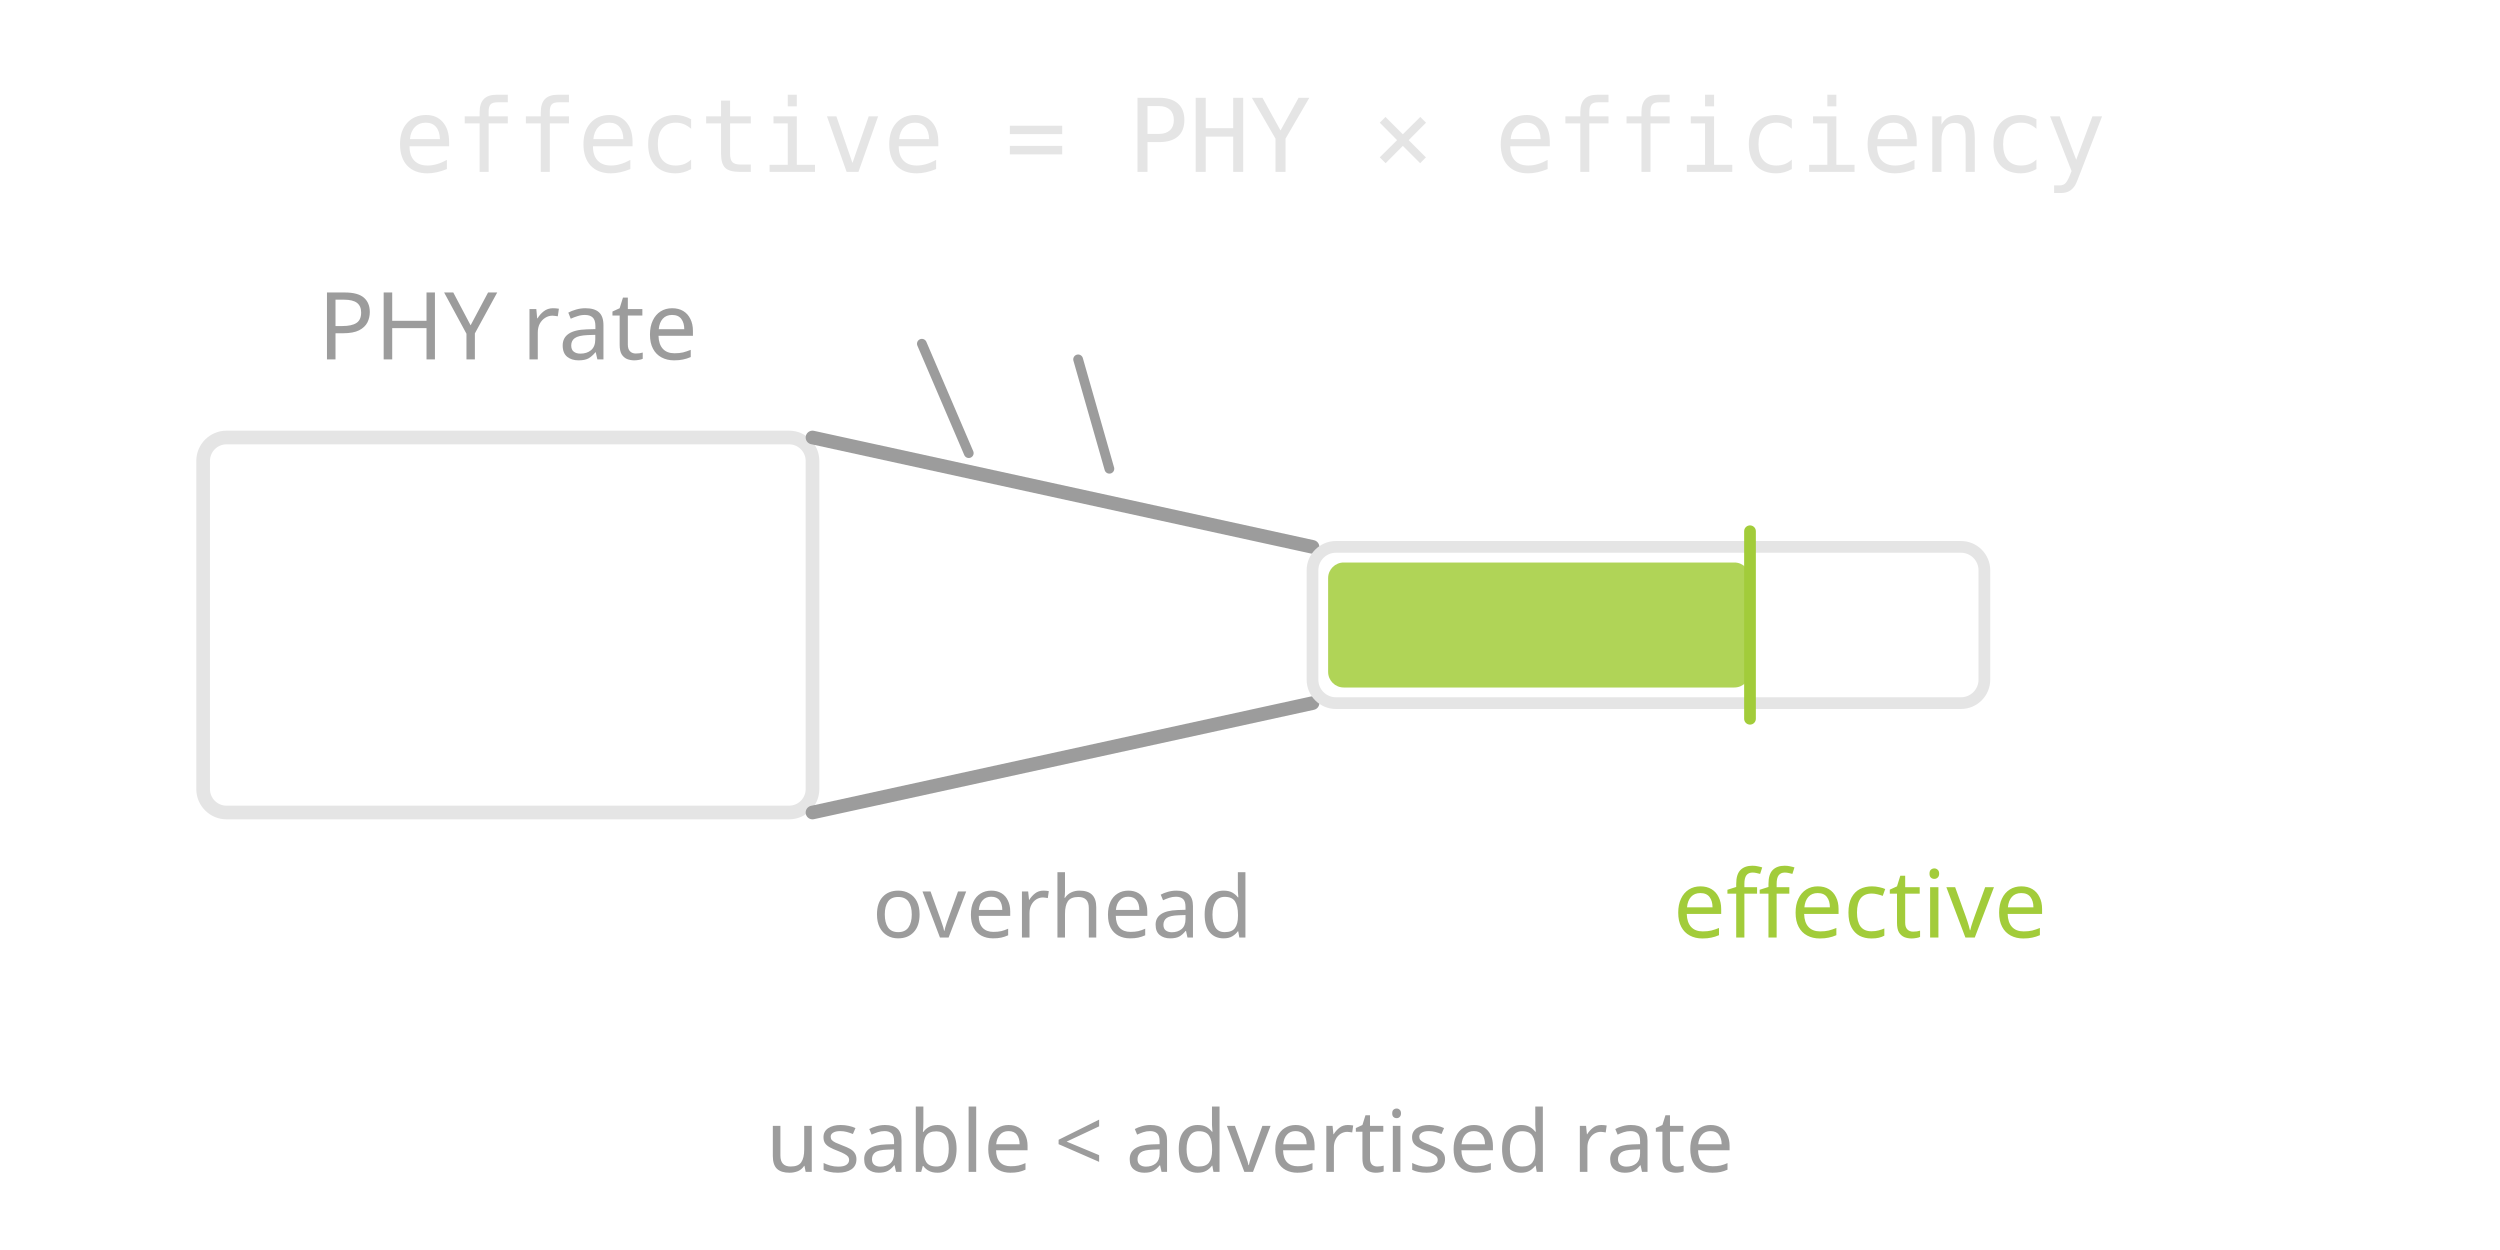
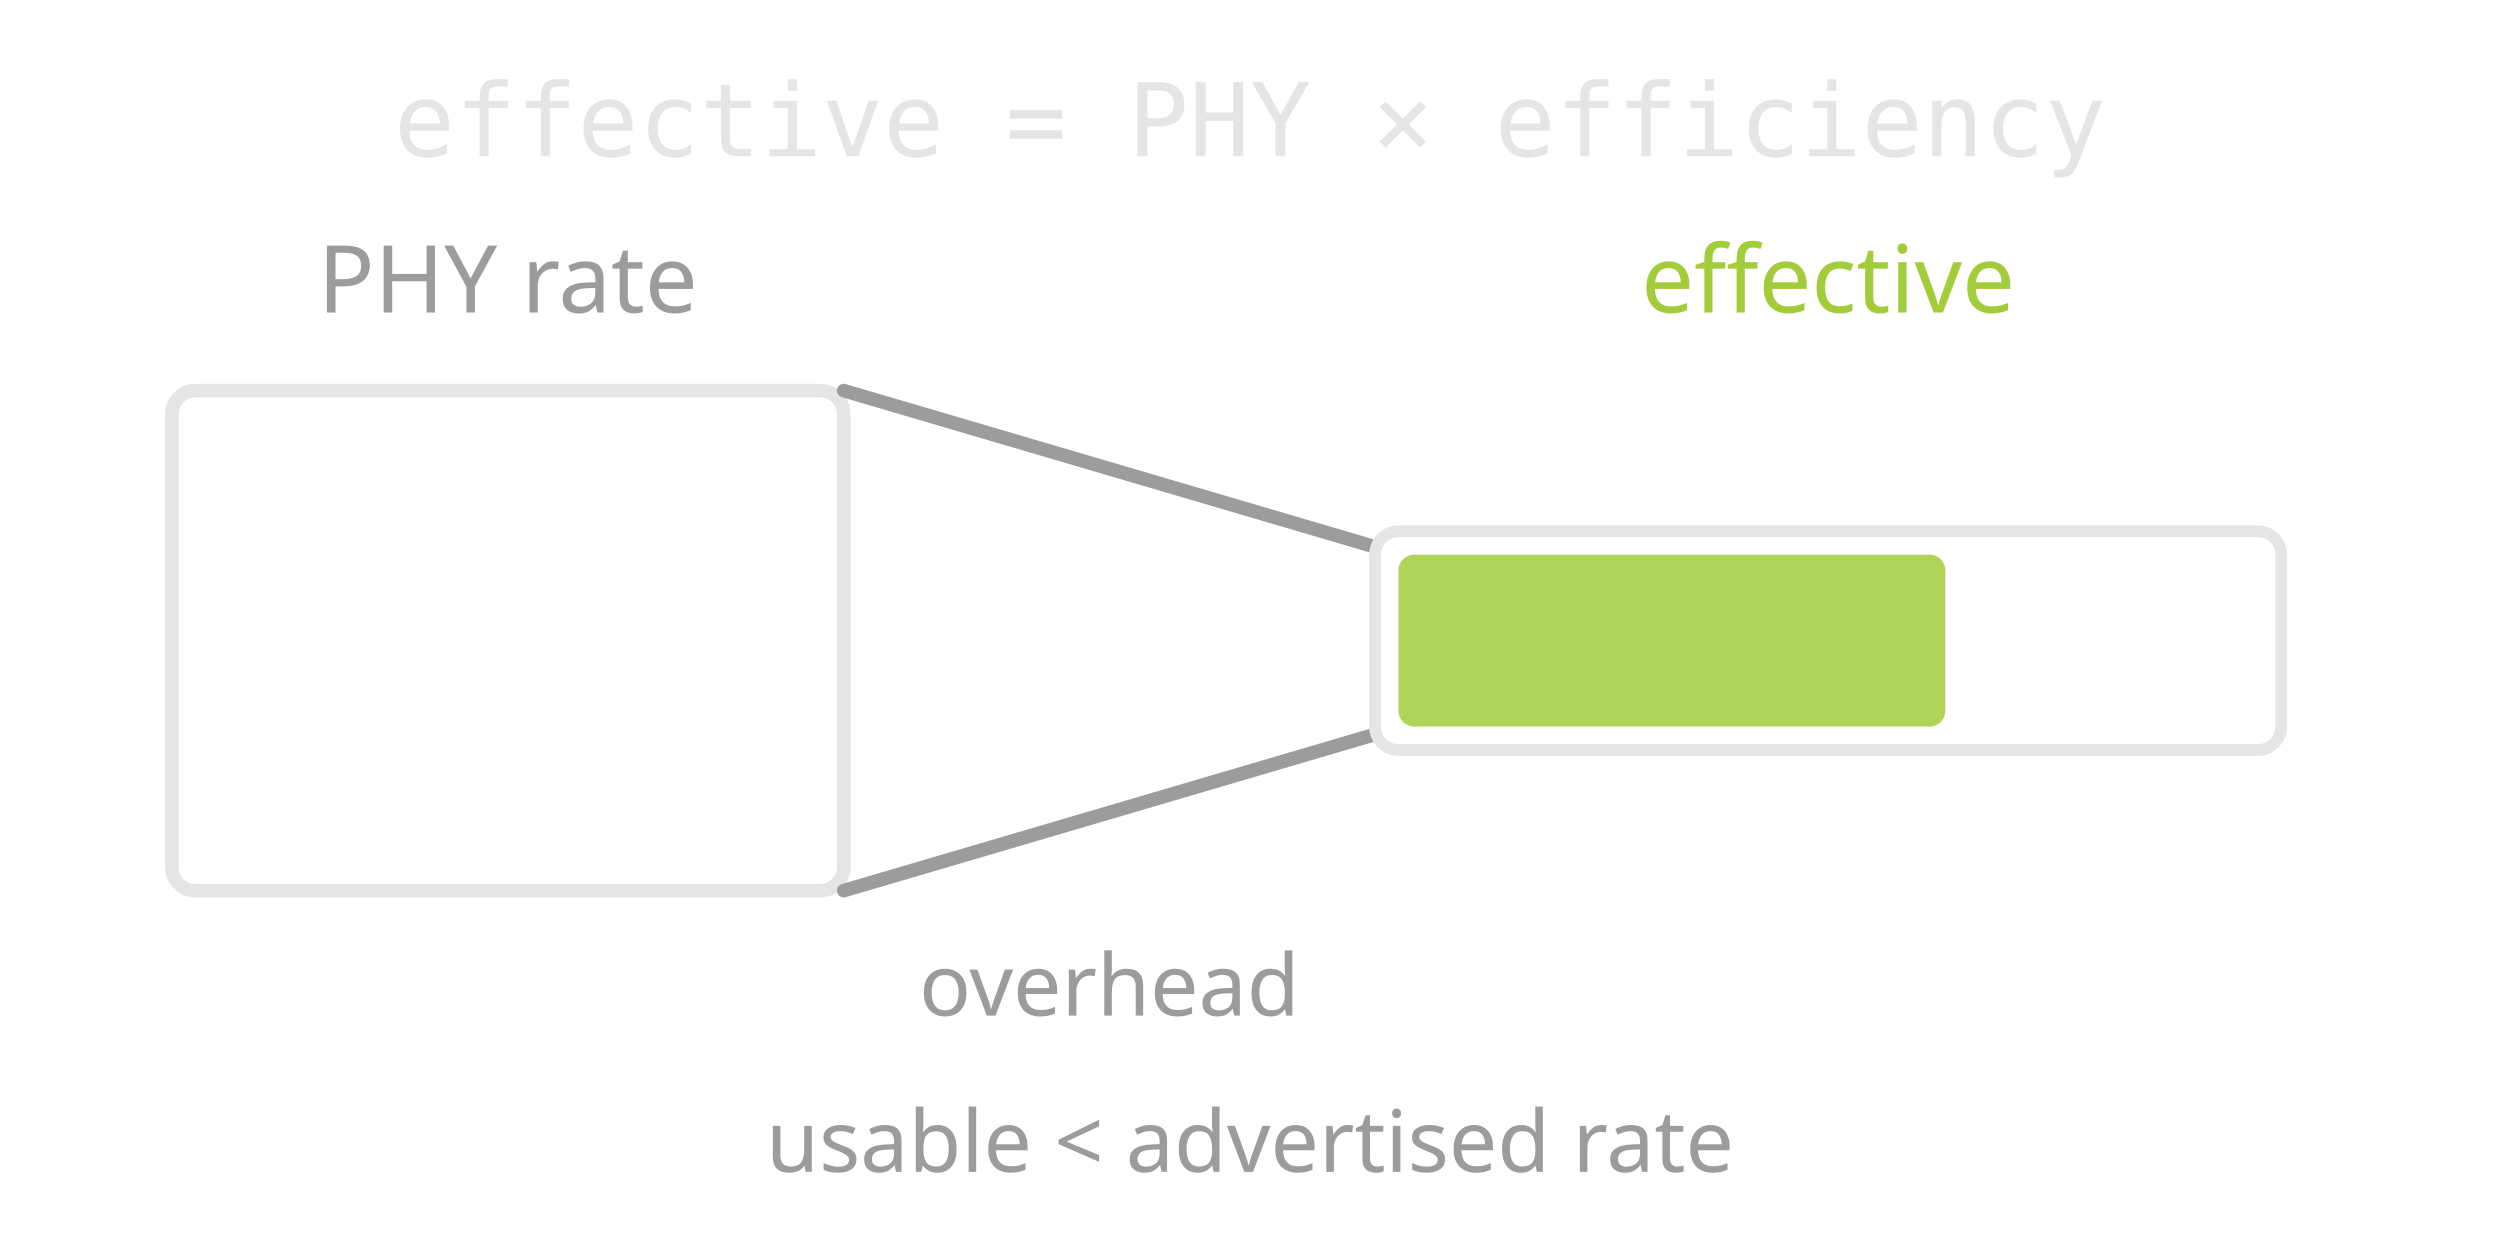
<svg xmlns="http://www.w3.org/2000/svg" viewBox="0 0 320 160" fill="none" font-family="IBM Plex Sans, sans-serif">
-   <g stroke="#E5E5E5" stroke-width="1.75" stroke-linecap="round" stroke-linejoin="round">
-     <rect x="26" y="56" width="78" height="48" rx="3" />
+   <text x="160" y="20" fill="#E5E5E5" font-size="13" font-weight="500" text-anchor="middle" font-family="DM Mono, monospace">effective = PHY × efficiency</text>
+   <rect x="22" y="50" width="86" height="64" rx="3" stroke="#E5E5E5" stroke-width="1.75" fill="none" />
+   <text x="65" y="40" fill="#9C9C9C" font-size="12" font-weight="500" text-anchor="middle">PHY rate</text>
+   <g stroke="#9C9C9C" stroke-width="1.75" stroke-linecap="round" stroke-linejoin="round" fill="none">
+     <path d="M108 50 L176 70" />
+     <path d="M108 114 L176 94" />
  </g>
-   <text x="65" y="46" fill="#9C9C9C" font-size="12" font-weight="500" text-anchor="middle">PHY rate</text>
-   <g stroke="#9C9C9C" stroke-width="1.75" stroke-linecap="round" stroke-linejoin="round">
-     <path d="M104 56 L168 70" />
-     <path d="M104 104 L168 90" />
-   </g>
-   <g stroke="#9C9C9C" stroke-width="1.25" stroke-linecap="round">
-     <line x1="124" y1="58" x2="118" y2="44" />
-     <line x1="142" y1="60" x2="138" y2="46" />
-   </g>
-   <text x="136" y="120" fill="#9C9C9C" font-size="11" font-weight="500" text-anchor="middle">overhead</text>
-   <rect x="168" y="70" width="86" height="20" rx="3" stroke="#E5E5E5" stroke-width="1.5" />
-   <rect x="170" y="72" width="54" height="16" rx="2" fill="#A2CC3A" opacity="0.85" />
-   <g stroke="#A2CC3A" stroke-width="1.5" stroke-linecap="round">
-     <line x1="224" y1="68" x2="224" y2="92" />
-   </g>
-   <text x="262" y="120" fill="#A2CC3A" font-size="12" font-weight="500" text-anchor="end">effective</text>
-   <text x="160" y="22" fill="#E5E5E5" font-size="13" font-weight="500" text-anchor="middle" font-family="DM Mono, monospace">effective = PHY × efficiency</text>
+   <text x="142" y="130" fill="#9C9C9C" font-size="11" font-weight="500" text-anchor="middle">overhead</text>
+   <rect x="176" y="68" width="116" height="28" rx="3" stroke="#E5E5E5" stroke-width="1.5" fill="none" />
+   <rect x="179" y="71" width="70" height="22" rx="2" fill="#A2CC3A" opacity="0.85" />
+   <text x="234" y="40" fill="#A2CC3A" font-size="12" font-weight="500" text-anchor="middle">effective</text>
  <text x="160" y="150" fill="#9C9C9C" font-size="11" font-weight="500" text-anchor="middle">usable &lt; advertised rate</text>
</svg>
